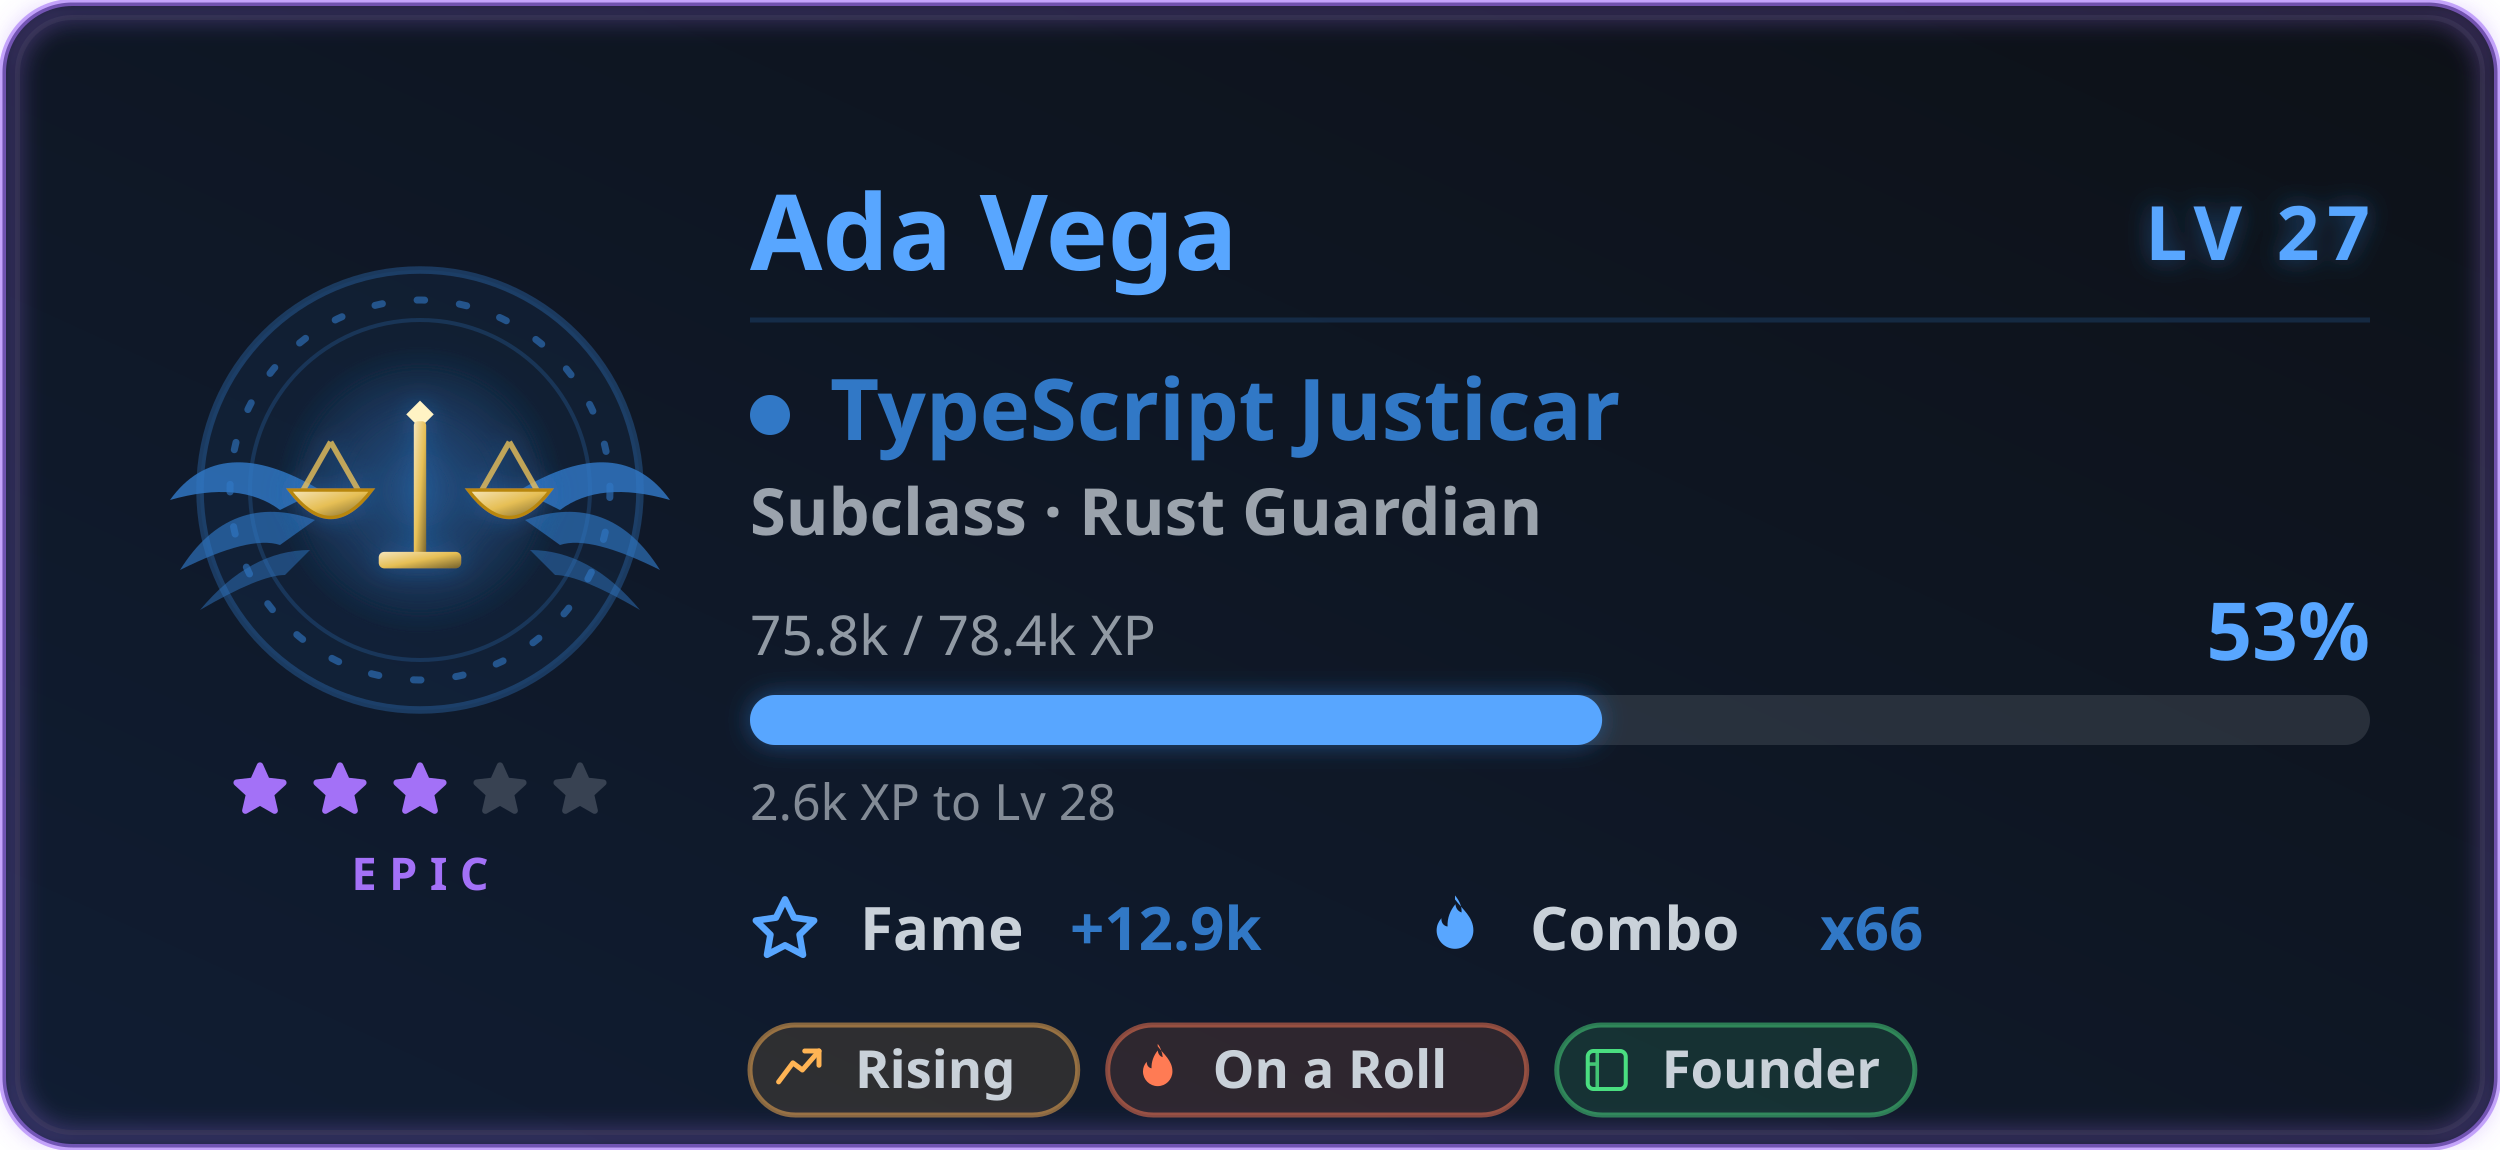
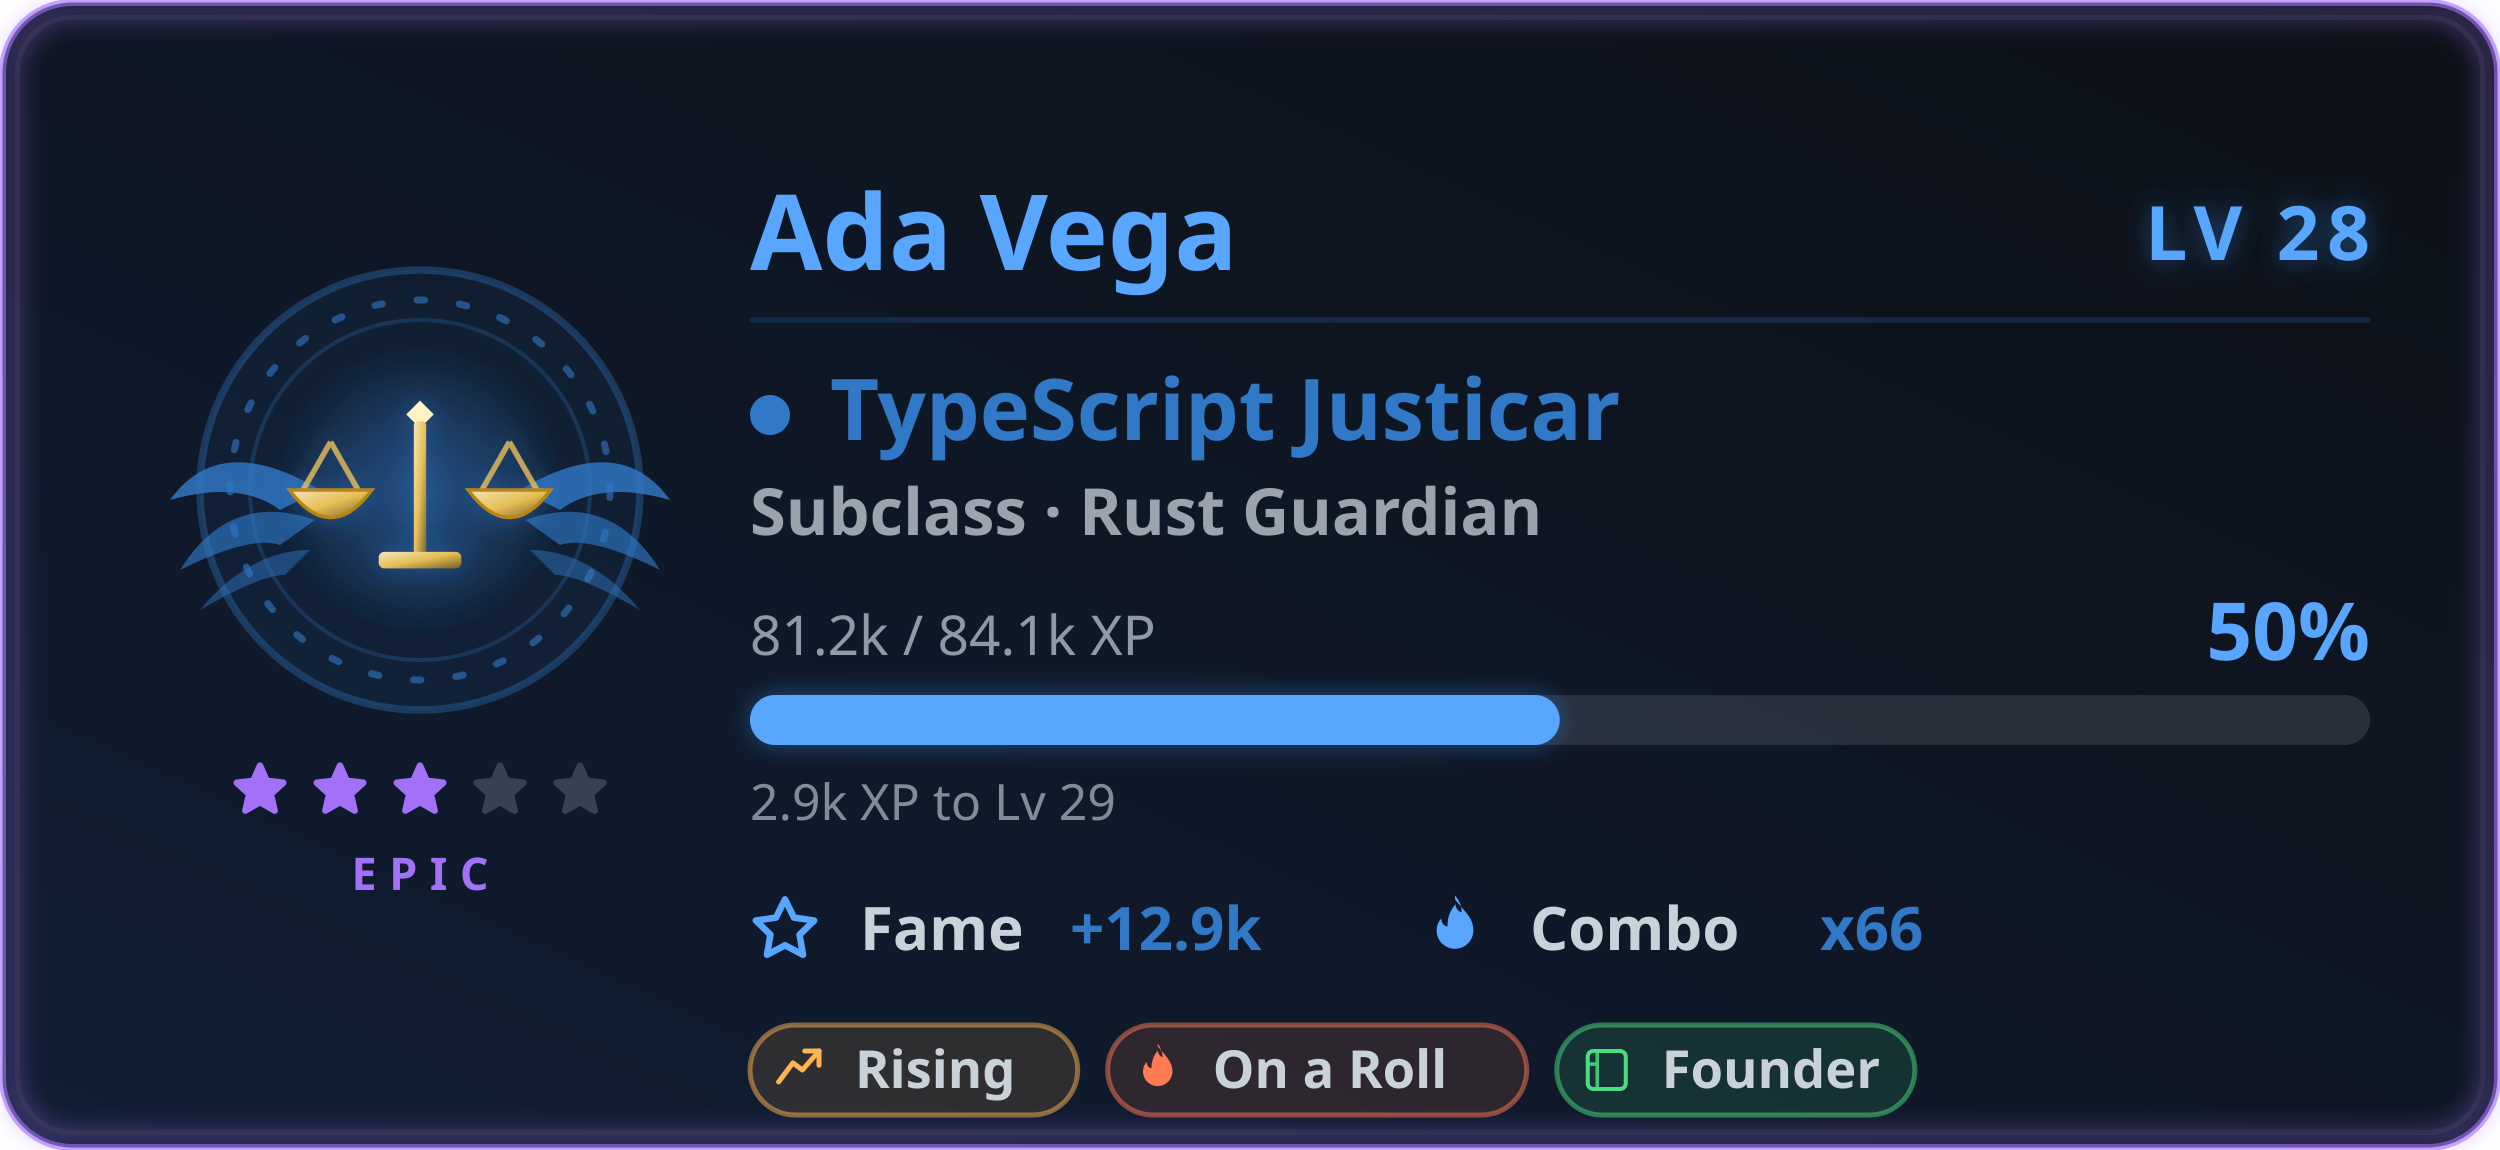
<svg xmlns="http://www.w3.org/2000/svg" width="500" height="230" viewBox="0 0 500 230" role="img" aria-labelledby="card-title-a11y card-desc-a11y">
  <style>
text { font-family: 'Segoe UI', Ubuntu, 'Helvetica Neue', sans-serif; }
.title { font-size: 18px; font-weight: 600; fill: #58a6ff; }
.title-icon { fill: #58a6ff; }
.icon { fill: #58a6ff; }


.gl-name { font-size: 21px; font-weight: 700; fill: #58a6ff; }
.gl-lvl { font-size: 15px; font-weight: 800; letter-spacing: 1.5px; fill: #58a6ff; }
.gl-class { font-size: 17px; font-weight: 700; fill: #3178c6; }
.gl-sub { font-size: 13px; font-weight: 600; fill: #c9d1d9; opacity: 0.75; }
.gl-meta { font-size: 11px; fill: #c9d1d9; opacity: 0.7; }
.gl-pct { font-size: 16px; font-weight: 800; fill: #58a6ff; }
.gl-chip-label { font-size: 12px; font-weight: 600; fill: #c9d1d9; }
.gl-chip-value { font-size: 12px; font-weight: 800; fill: #3178c6; }
.gl-hint { font-size: 10px; fill: #c9d1d9; opacity: 0.62; }
.gl-badge-label { font-size: 10.5px; font-weight: 600; }
.gl-rarity { font-size: 9px; font-weight: 700; letter-spacing: 2.5px; fill: #a371f7; }

</style>
  <defs>
    <linearGradient id="card-bg" x1="0" y1="0" x2="1" y2="1" gradientTransform="rotate(90, 0.5, 0.5)">
      <stop offset="0.0%" stop-color="#0d1117" />
      <stop offset="100.0%" stop-color="#101d33" />
    </linearGradient>
    <filter id="card-glow" x="-50%" y="-50%" width="200%" height="200%">
      <feGaussianBlur in="SourceGraphic" stdDeviation="3" result="blur" />
      <feFlood flood-color="#58a6ff" flood-opacity="0.55" result="tint" />
      <feComposite in="tint" in2="blur" operator="in" result="softGlow" />
      <feMerge>
        <feMergeNode in="softGlow" />
        <feMergeNode in="SourceGraphic" />
      </feMerge>
    </filter>
    <filter id="gl-glow" x="-60%" y="-60%" width="220%" height="220%">
      <feGaussianBlur in="SourceGraphic" stdDeviation="2.4" result="b" />
      <feFlood flood-color="#3178c6" flood-opacity="0.55" result="t" />
      <feComposite in="t" in2="b" operator="in" result="g" />
      <feMerge>
        <feMergeNode in="g" />
        <feMergeNode in="SourceGraphic" />
      </feMerge>
    </filter>
    <filter id="gl-rarity" x="-20%" y="-20%" width="140%" height="140%">
      <feGaussianBlur stdDeviation="2.4" />
    </filter>
  </defs>
  <rect x="0.5" y="0.5" width="499" height="229" rx="14" fill="url(#card-bg)" stroke="#a371f7" stroke-width="1.4" stroke-opacity="0.6" />
  <rect x="3.5" y="3.5" width="493" height="223" rx="11" fill="none" stroke="#30363d" stroke-opacity="0.4" />
  <rect x="2" y="2" width="496" height="226" rx="13" fill="none" stroke="#a371f7" stroke-width="3.5" stroke-opacity="0.4" filter="url(#gl-rarity)" />
  <g class="fade">
    <g class="">
      <g class="flourish">
        <g transform="translate(84,0)">
          <g transform="translate(0,98)" fill="#3178c6">
            <path d="M20 0 Q 40 -12 50 2 Q 36 -2 28 4 Z" opacity="0.82" />
            <path d="M21 6 Q 38 0 48 16 Q 34 9 28 11 Z" opacity="0.64" />
            <path d="M22 12 Q 34 12 44 24 Q 32 17 27 17 Z" opacity="0.48" />
          </g>
        </g>
        <g transform="translate(84,0) scale(-1,1)">
          <g transform="translate(0,98)" fill="#3178c6">
            <path d="M20 0 Q 40 -12 50 2 Q 36 -2 28 4 Z" opacity="0.82" />
            <path d="M21 6 Q 38 0 48 16 Q 34 9 28 11 Z" opacity="0.64" />
            <path d="M22 12 Q 34 12 44 24 Q 32 17 27 17 Z" opacity="0.48" />
          </g>
        </g>
      </g>
      <circle cx="84" cy="98" r="44" fill="#3178c6" fill-opacity="0.08" stroke="#3178c6" stroke-opacity="0.35" stroke-width="1.5" />
      <g class="">
        <circle cx="84" cy="98" r="38" fill="none" stroke="#3178c6" stroke-opacity="0.6" stroke-width="1.4" stroke-dasharray="1.5 7" stroke-linecap="round" />
        <circle cx="84" cy="98" r="34" fill="none" stroke="#3178c6" stroke-opacity="0.25" stroke-width="0.8" />
      </g>
      <g class="" filter="url(#gl-glow)">
        <svg class="" x="51" y="65" width="66" height="66" viewBox="0 0 48 48" aria-hidden="true">
          <defs>
            <radialGradient id="tsHalo" cx="0.5" cy="0.5" r="0.5">
              <stop offset="0" stop-color="#3178c6" stop-opacity="0.42" />
              <stop offset="1" stop-color="#3178c6" stop-opacity="0" />
            </radialGradient>
            <linearGradient id="tsMetal" x1="0" y1="0" x2="1" y2="1">
              <stop offset="0" stop-color="#f5e5bb" />
              <stop offset="0.5" stop-color="#e6bf55" />
              <stop offset="1" stop-color="#73602b" />
            </linearGradient>
          </defs>
          <circle cx="24" cy="24" r="21" fill="url(#tsHalo)" />
          <path d="M24 11 l2 2 l-2 2 l-2 -2 Z" fill="#fff3c4" />
          <rect x="23.1" y="14" width="1.8" height="21" rx="0.6" fill="url(#tsMetal)" />
          <rect x="18" y="33" width="12" height="2.4" rx="0.8" fill="url(#tsMetal)" />
          <path d="M9 17 H39" stroke="url(#tsMetal)" stroke-width="2.2" stroke-linecap="round" />
          <g stroke="#e6bf55" stroke-width="0.8" stroke-opacity="0.8">
            <path d="M11 17 L7 24 M11 17 L15 24 M37 17 L33 24 M37 17 L41 24" />
          </g>
          <g transform="translate(5 24)">
            <path d="M0 0 Q6 8 12 0 Z" fill="url(#tsMetal)" stroke="#b8860b" stroke-width="0.5" />
          </g>
          <g transform="translate(31 24)">
            <path d="M0 0 Q6 8 12 0 Z" fill="url(#tsMetal)" stroke="#b8860b" stroke-width="0.5" />
          </g>
        </svg>
      </g>
    </g>
    <g>
      <g class="" transform="translate(45.5, 151.5) scale(0.5416667)" fill="#a371f7" stroke="#a371f7" stroke-width="2.4" stroke-linejoin="round" stroke-linecap="round" opacity="1">
        <path d="M12 3 L14.5 8.6 L20.6 9.3 L16 13.5 L17.4 19.6 L12 16.5 L6.6 19.6 L8 13.5 L3.4 9.3 L9.5 8.6 Z" />
      </g>
      <g class="" transform="translate(61.5, 151.5) scale(0.5416667)" fill="#a371f7" stroke="#a371f7" stroke-width="2.4" stroke-linejoin="round" stroke-linecap="round" opacity="1">
        <path d="M12 3 L14.5 8.6 L20.6 9.3 L16 13.5 L17.4 19.6 L12 16.5 L6.6 19.6 L8 13.5 L3.4 9.3 L9.5 8.6 Z" />
      </g>
      <g class="" transform="translate(77.5, 151.5) scale(0.5416667)" fill="#a371f7" stroke="#a371f7" stroke-width="2.4" stroke-linejoin="round" stroke-linecap="round" opacity="1">
        <path d="M12 3 L14.5 8.6 L20.6 9.3 L16 13.5 L17.4 19.6 L12 16.5 L6.6 19.6 L8 13.5 L3.4 9.3 L9.5 8.6 Z" />
      </g>
      <g class="" transform="translate(93.5, 151.5) scale(0.5416667)" fill="#c9d1d9" stroke="#c9d1d9" stroke-width="2.4" stroke-linejoin="round" stroke-linecap="round" opacity="0.22">
        <path d="M12 3 L14.5 8.6 L20.6 9.3 L16 13.5 L17.4 19.6 L12 16.5 L6.6 19.6 L8 13.5 L3.4 9.3 L9.5 8.6 Z" />
      </g>
      <g class="" transform="translate(109.5, 151.5) scale(0.5416667)" fill="#c9d1d9" stroke="#c9d1d9" stroke-width="2.4" stroke-linejoin="round" stroke-linecap="round" opacity="0.22">
        <path d="M12 3 L14.5 8.6 L20.6 9.3 L16 13.5 L17.4 19.6 L12 16.5 L6.6 19.6 L8 13.5 L3.4 9.3 L9.5 8.6 Z" />
      </g>
    </g>
    <text class="gl-rarity" x="84" y="178" text-anchor="middle">EPIC</text>
  </g>
  <g class="fade" style="animation-delay:.15s">
    <text class="gl-name" x="150" y="54">Ada Vega</text>
-     <text class="gl-lvl glow-pulse" x="474" y="52" text-anchor="end" filter="url(#gl-glow)">LV 27</text>
+     <text class="gl-lvl glow-pulse" x="474" y="52" text-anchor="end" filter="url(#gl-glow)">LV 28</text>
    <line x1="150" y1="64" x2="474" y2="64" stroke="#3178c6" stroke-opacity="0.22" stroke-width="1" />
    <circle cx="154" cy="83" r="4" fill="#3178c6" />
    <text class="gl-class" x="166" y="88">TypeScript Justicar</text>
    <text class="gl-sub" x="150" y="107">Subclass · Rust Guardian</text>
-     <text class="gl-meta" x="150" y="131">75.8k / 78.4k XP</text>
-     <text class="gl-pct " x="474" y="132" text-anchor="end">53%</text>
+     <text class="gl-meta" x="150" y="131">81.2k / 84.1k XP</text>
+     <text class="gl-pct " x="474" y="132" text-anchor="end">50%</text>
    <rect x="150" y="139" width="324" height="10" rx="5" fill="#c9d1d9" fill-opacity="0.14" />
-     <rect class="xp-fill " x="150" y="139" width="170.424" height="10" rx="5" fill="#58a6ff" filter="url(#gl-glow)" />
-     <text class="gl-hint" x="150" y="164">2.6k XP to Lv 28</text>
+     <rect class="xp-fill " x="150" y="139" width="161.943" height="10" rx="5" fill="#58a6ff" filter="url(#gl-glow)" />
+     <text class="gl-hint" x="150" y="164">2.9k XP to Lv 29</text>
    <g transform="translate(150, 190)">
      <svg class="icon" x="0" y="-11" width="14" height="14" viewBox="0 0 16 16" aria-hidden="true">
        <path fill-rule="evenodd" d="M8 .25a.75.75 0 0 1 .673.418l1.882 3.815 4.21.612a.75.75 0 0 1 .416 1.279l-3.046 2.97.719 4.192a.75.75 0 0 1-1.088.791L8 12.347l-3.766 1.98a.75.75 0 0 1-1.088-.79l.72-4.194L.818 6.374a.75.75 0 0 1 .416-1.28l4.21-.611L7.327.668A.75.75 0 0 1 8 .25zm0 2.445L6.615 5.5a.75.75 0 0 1-.564.41l-3.097.45 2.24 2.184a.75.75 0 0 1 .216.664l-.528 3.084 2.769-1.456a.75.75 0 0 1 .698 0l2.77 1.456-.53-3.084a.75.75 0 0 1 .216-.664l2.24-2.183-3.096-.45a.75.75 0 0 1-.564-.41L8 2.694v.001z" />
      </svg>
      <text class="gl-chip-label" x="22" y="0">Fame</text>
      <text class="gl-chip-value" x="64" y="0">+12.9k</text>
    </g>
    <g transform="translate(284, 190)">
      <svg class="icon" x="0" y="-11" width="14" height="14" viewBox="0 0 16 16" aria-hidden="true">
        <path fill-rule="evenodd" d="M8 1c1.7 2.3 4.2 4 4.2 7.1a4.2 4.2 0 0 1-8.4 0c0-1.1.4-2 1.1-2.8-.1 1 .5 1.8 1.4 1.9-.1-1.9.6-3.7 1.8-5.1.1 1 .6 1.6 1.4 1.9.1-1.4-.5-2.7-1.5-3.9z" />
      </svg>
      <text class="gl-chip-label" x="22" y="0">Combo</text>
      <text class="gl-chip-value" x="80" y="0">x66</text>
    </g>
  </g>
  <g class="fade" style="animation-delay:.2s">
    <g>
      <rect x="150" y="205" width="65.54" height="18" rx="9" fill="#ffb454" fill-opacity="0.13" stroke="#ffb454" stroke-opacity="0.5" stroke-width="1" />
      <g transform="translate(154.3, 208.3) scale(0.475)">
        <path d="M3 17 L9 9 L13 12 L20 4" fill="none" stroke="#ffb454" stroke-width="2.1" stroke-linejoin="round" stroke-linecap="round" />
        <path d="M14 4 H20 V10" fill="none" stroke="#ffb454" stroke-width="2.1" stroke-linejoin="round" stroke-linecap="round" />
      </g>
      <text class="gl-badge-label" x="171" y="217.6" fill="#c9d1d9">Rising</text>
    </g>
    <g>
      <rect x="221.54" y="205" width="83.81" height="18" rx="9" fill="#ff7b54" fill-opacity="0.13" stroke="#ff7b54" stroke-opacity="0.5" stroke-width="1" />
      <g transform="translate(225.84, 208.3) scale(0.475)">
        <path d="M12 2c2.5 3.4 6.2 6 6.2 10.6a6.2 6.2 0 0 1-12.4 0c0-1.6.6-3 1.6-4.1-.1 1.5.8 2.6 2 2.8-.1-2.8.9-5.4 2.6-7.5.2 1.5.9 2.4 2.1 2.8-.2-2-.8-4-2.1-5.6Z" fill="#ff7b54" />
      </g>
      <text class="gl-badge-label" x="242.54" y="217.6" fill="#c9d1d9">On a Roll</text>
    </g>
    <g>
      <rect x="311.35" y="205" width="71.63" height="18" rx="9" fill="#4ade80" fill-opacity="0.13" stroke="#4ade80" stroke-opacity="0.5" stroke-width="1" />
      <g transform="translate(315.65, 208.3) scale(0.475)">
        <rect x="4" y="4" width="16" height="16" rx="2.4" fill="none" stroke="#4ade80" stroke-width="1.7" />
        <path d="M8 4v16 M4 9.5h4" fill="none" stroke="#4ade80" stroke-width="1.5" opacity="0.85" />
      </g>
      <text class="gl-badge-label" x="332.35" y="217.6" fill="#c9d1d9">Founder</text>
    </g>
  </g>
</svg>
